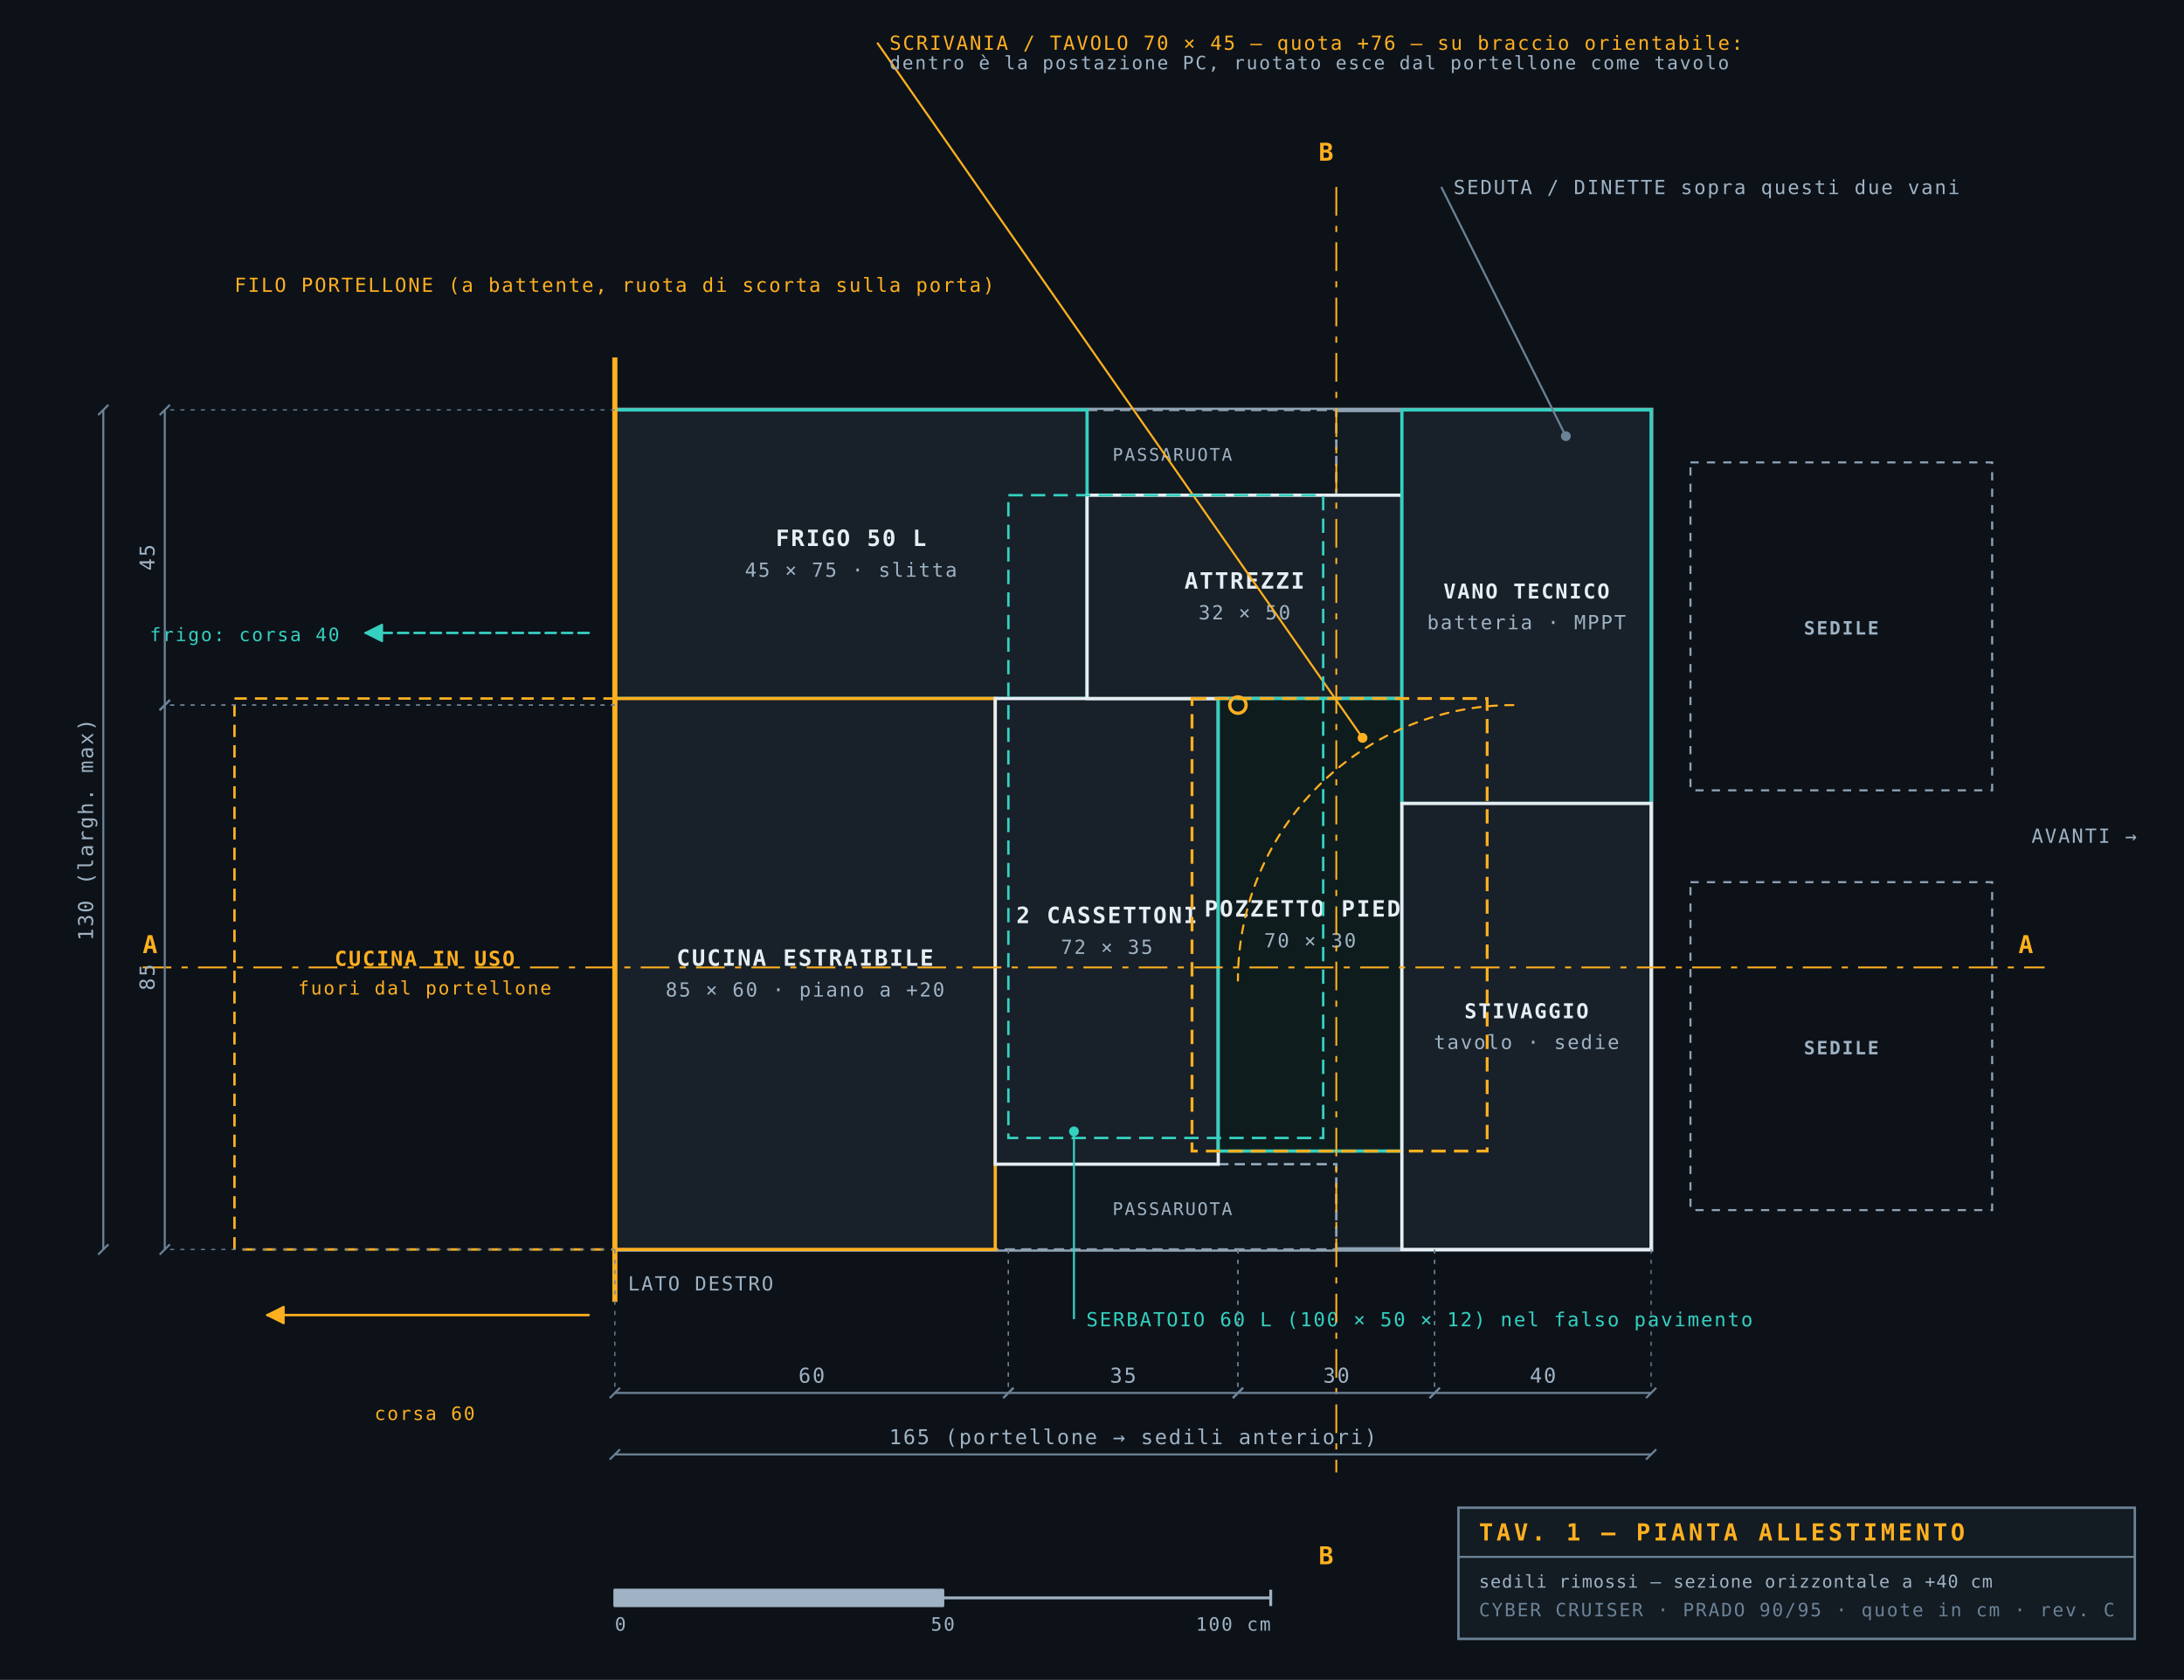
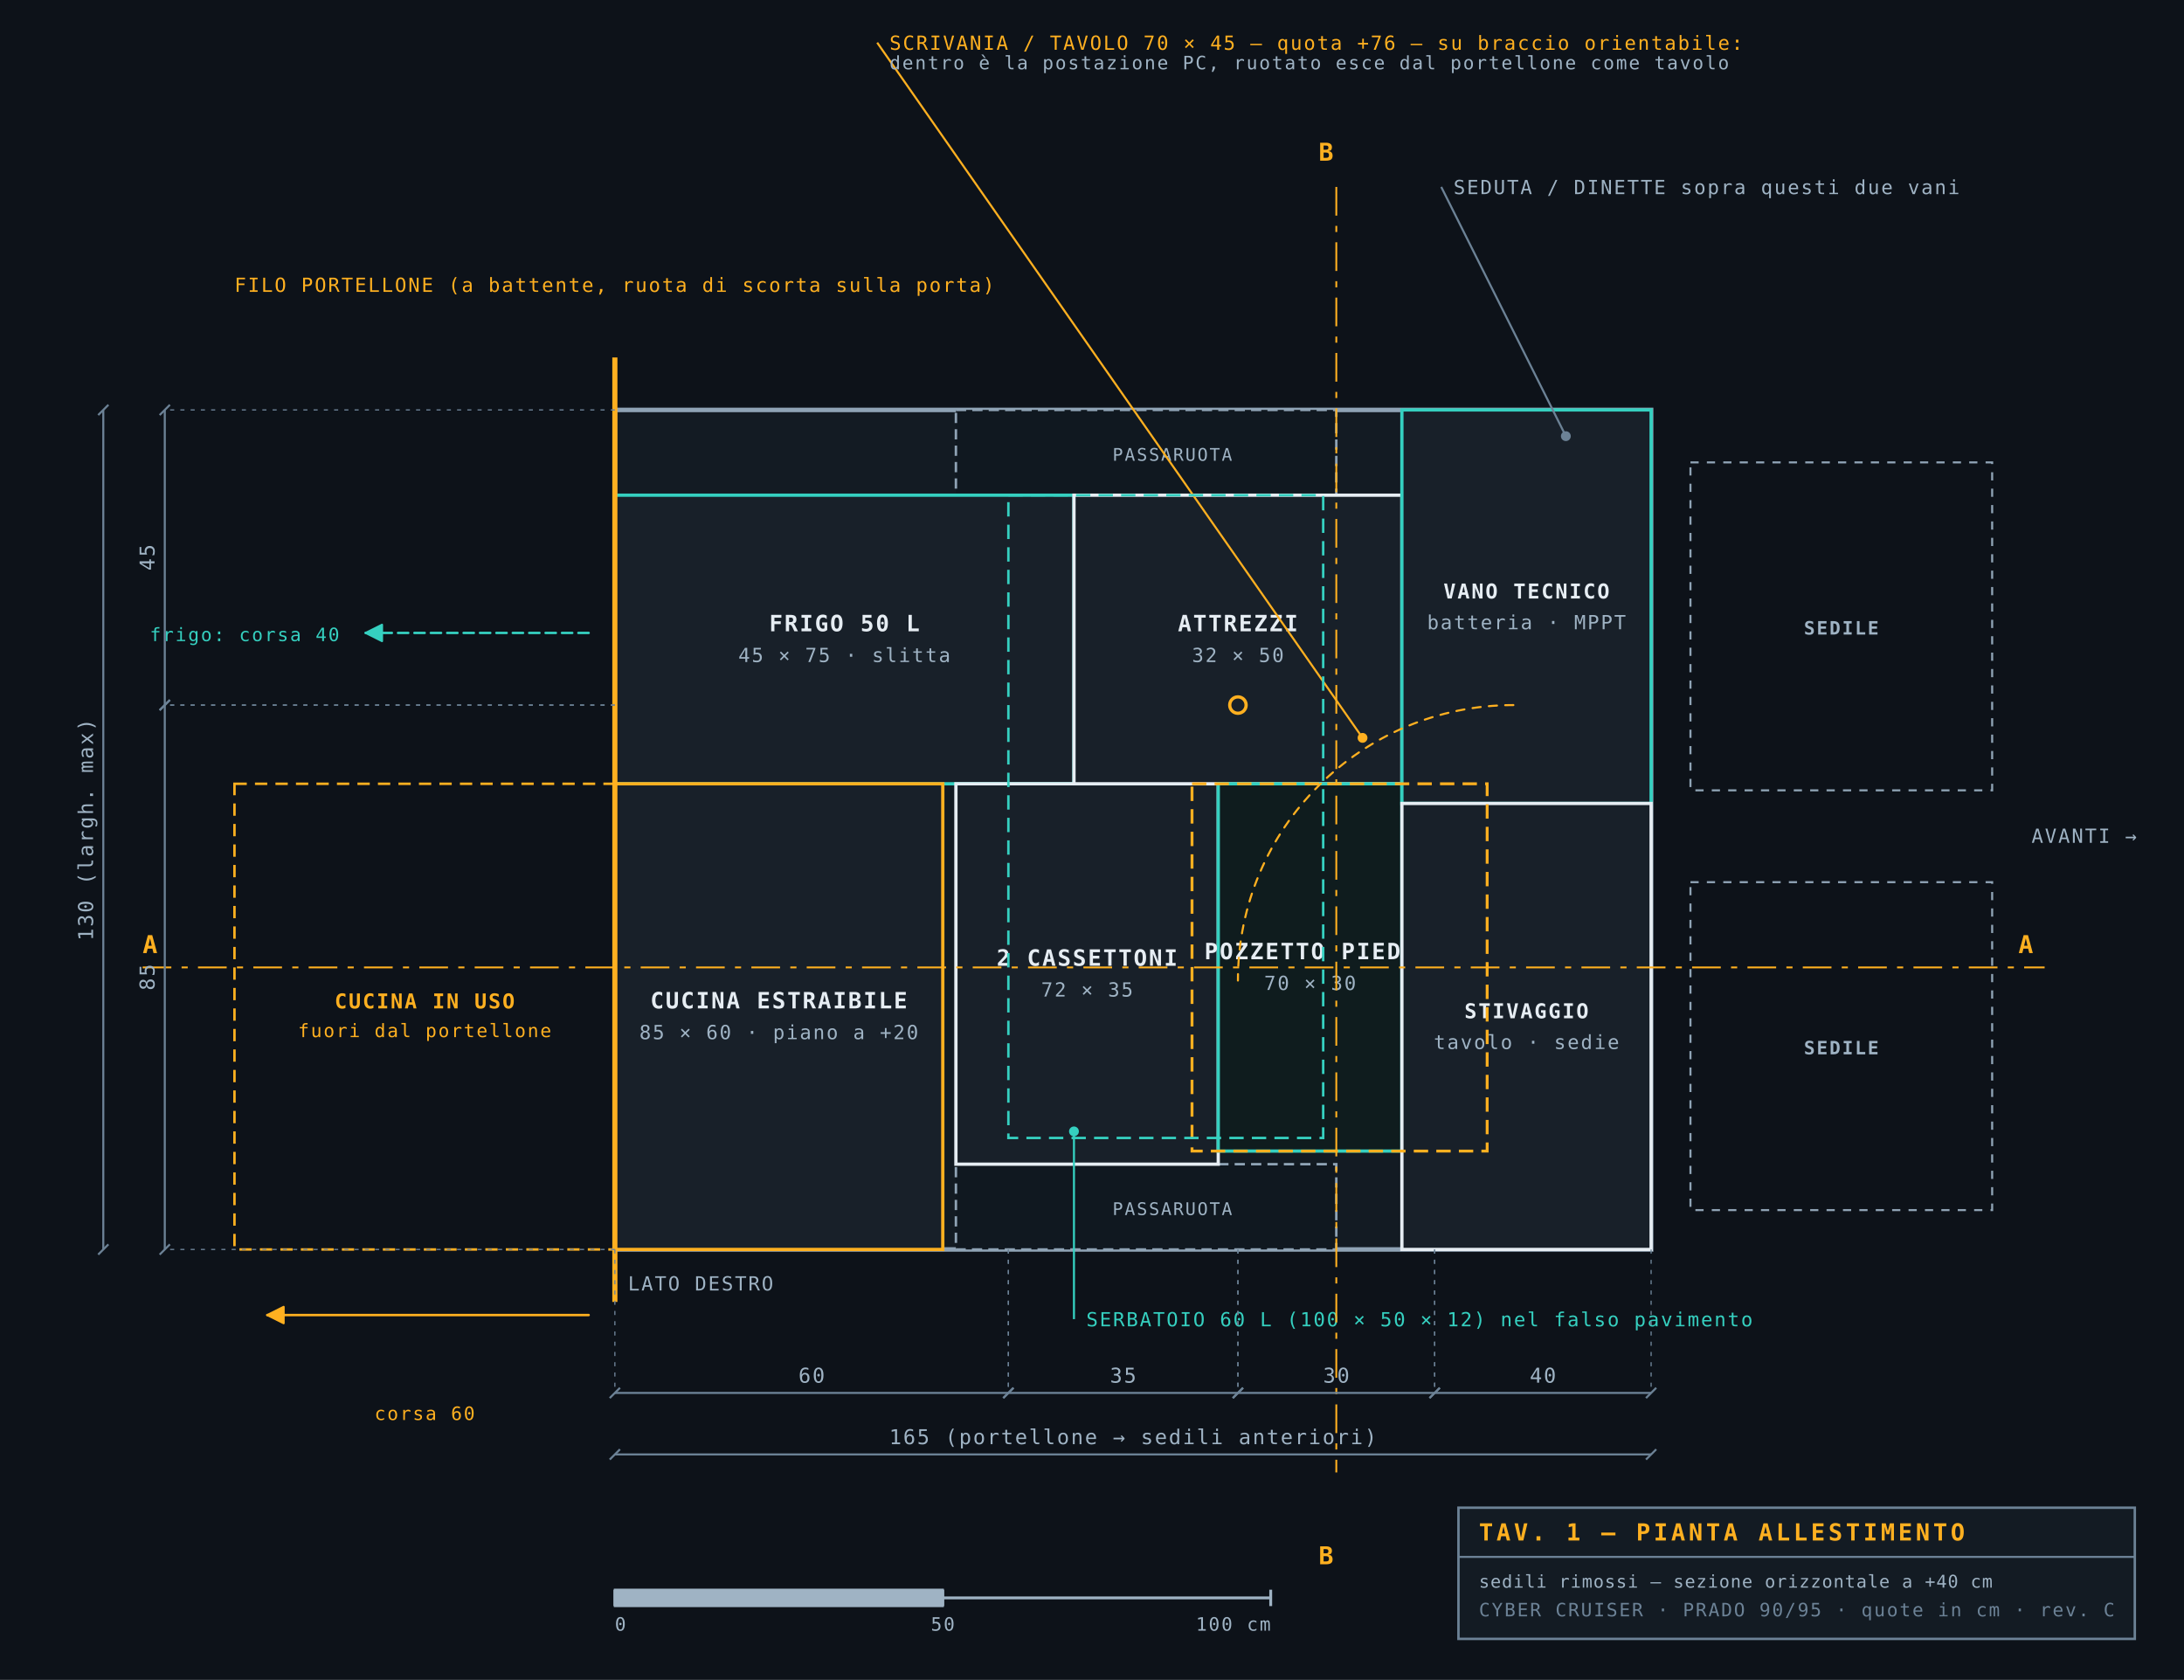
<svg xmlns="http://www.w3.org/2000/svg" viewBox="0 0 1065.6 819.6" width="1065.6" height="819.6" font-family="DejaVu Sans Mono, monospace">
  <rect width="1065.6" height="819.6" fill="#0d1219" />
  <rect x="300.0" y="200.0" width="505.6" height="409.6" fill="#131b23" stroke="#8fa3b5" stroke-width="2.2" />
  <rect x="466.4" y="200.0" width="185.6" height="41.6" fill="#101820" stroke="#8fa3b5" stroke-width="1.2" stroke-dasharray="5 3" />
  <rect x="466.4" y="568.0" width="185.6" height="41.6" fill="#101820" stroke="#8fa3b5" stroke-width="1.2" stroke-dasharray="5 3" />
  <text x="572.0" y="224.8" fill="#9fb3c4" font-size="8.5" font-family="DejaVu Sans Mono, monospace" letter-spacing="0.8" text-anchor="middle">PASSARUOTA</text>
  <text x="572.0" y="592.8" fill="#9fb3c4" font-size="8.5" font-family="DejaVu Sans Mono, monospace" letter-spacing="0.8" text-anchor="middle">PASSARUOTA</text>
-   <rect x="300.0" y="200.0" width="230.4" height="140.8" fill="#182029" stroke="#35d0c0" stroke-width="1.6" />
-   <text x="415.2" y="266.4" fill="#e6edf3" font-size="11" font-family="DejaVu Sans Mono, monospace" letter-spacing="0.8" text-anchor="middle" font-weight="600">FRIGO 50 L</text>
-   <text x="415.2" y="281.4" fill="#9fb3c4" font-size="9.5" font-family="DejaVu Sans Mono, monospace" letter-spacing="0.8" text-anchor="middle">45 × 75 · slitta</text>
-   <rect x="300.0" y="340.8" width="185.6" height="268.8" fill="#182029" stroke="#ffb020" stroke-width="1.6" />
-   <text x="392.8" y="471.2" fill="#e6edf3" font-size="11" font-family="DejaVu Sans Mono, monospace" letter-spacing="0.8" text-anchor="middle" font-weight="600">CUCINA ESTRAIBILE</text>
-   <text x="392.8" y="486.2" fill="#9fb3c4" font-size="9.5" font-family="DejaVu Sans Mono, monospace" letter-spacing="0.8" text-anchor="middle">85 × 60 · piano a +20</text>
-   <rect x="485.6" y="340.8" width="108.8" height="227.2" fill="#182029" stroke="#e6edf3" stroke-width="1.6" />
-   <text x="540.0" y="450.4" fill="#e6edf3" font-size="11" font-family="DejaVu Sans Mono, monospace" letter-spacing="0.8" text-anchor="middle" font-weight="600">2 CASSETTONI</text>
-   <text x="540.0" y="465.4" fill="#9fb3c4" font-size="9.5" font-family="DejaVu Sans Mono, monospace" letter-spacing="0.8" text-anchor="middle">72 × 35</text>
-   <rect x="530.4" y="241.6" width="153.6" height="99.2" fill="#182029" stroke="#e6edf3" stroke-width="1.6" />
-   <text x="607.2" y="287.2" fill="#e6edf3" font-size="11" font-family="DejaVu Sans Mono, monospace" letter-spacing="0.8" text-anchor="middle" font-weight="600">ATTREZZI</text>
-   <text x="607.2" y="302.2" fill="#9fb3c4" font-size="9.5" font-family="DejaVu Sans Mono, monospace" letter-spacing="0.8" text-anchor="middle">32 × 50</text>
-   <rect x="594.4" y="340.8" width="89.6" height="220.8" fill="#0f1c1e" stroke="#35d0c0" stroke-width="1.6" />
-   <text x="639.2" y="447.2" fill="#e6edf3" font-size="11" font-family="DejaVu Sans Mono, monospace" letter-spacing="0.8" text-anchor="middle" font-weight="600">POZZETTO PIEDI</text>
-   <text x="639.2" y="462.2" fill="#9fb3c4" font-size="9.5" font-family="DejaVu Sans Mono, monospace" letter-spacing="0.8" text-anchor="middle">70 × 30</text>
+   <rect x="300.0" y="241.6" width="224.0" height="140.8" fill="#182029" stroke="#35d0c0" stroke-width="1.6" />
+   <text x="412.0" y="308.0" fill="#e6edf3" font-size="11" font-family="DejaVu Sans Mono, monospace" letter-spacing="0.8" text-anchor="middle" font-weight="600">FRIGO 50 L</text>
+   <text x="412.0" y="323.0" fill="#9fb3c4" font-size="9.5" font-family="DejaVu Sans Mono, monospace" letter-spacing="0.8" text-anchor="middle">45 × 75 · slitta</text>
+   <rect x="300.0" y="382.4" width="160.0" height="227.2" fill="#182029" stroke="#ffb020" stroke-width="1.6" />
+   <text x="380.0" y="492.0" fill="#e6edf3" font-size="11" font-family="DejaVu Sans Mono, monospace" letter-spacing="0.8" text-anchor="middle" font-weight="600">CUCINA ESTRAIBILE</text>
+   <text x="380.0" y="507.0" fill="#9fb3c4" font-size="9.5" font-family="DejaVu Sans Mono, monospace" letter-spacing="0.8" text-anchor="middle">85 × 60 · piano a +20</text>
+   <rect x="466.4" y="382.4" width="128.0" height="185.6" fill="#182029" stroke="#e6edf3" stroke-width="1.6" />
+   <text x="530.4" y="471.2" fill="#e6edf3" font-size="11" font-family="DejaVu Sans Mono, monospace" letter-spacing="0.8" text-anchor="middle" font-weight="600">2 CASSETTONI</text>
+   <text x="530.4" y="486.2" fill="#9fb3c4" font-size="9.5" font-family="DejaVu Sans Mono, monospace" letter-spacing="0.8" text-anchor="middle">72 × 35</text>
+   <rect x="524.0" y="241.6" width="160.0" height="140.8" fill="#182029" stroke="#e6edf3" stroke-width="1.6" />
+   <text x="604.0" y="308.0" fill="#e6edf3" font-size="11" font-family="DejaVu Sans Mono, monospace" letter-spacing="0.8" text-anchor="middle" font-weight="600">ATTREZZI</text>
+   <text x="604.0" y="323.0" fill="#9fb3c4" font-size="9.5" font-family="DejaVu Sans Mono, monospace" letter-spacing="0.8" text-anchor="middle">32 × 50</text>
+   <rect x="594.4" y="382.4" width="89.6" height="179.2" fill="#0f1c1e" stroke="#35d0c0" stroke-width="1.6" />
+   <text x="639.2" y="468.0" fill="#e6edf3" font-size="11" font-family="DejaVu Sans Mono, monospace" letter-spacing="0.8" text-anchor="middle" font-weight="600">POZZETTO PIEDI</text>
+   <text x="639.2" y="483.0" fill="#9fb3c4" font-size="9.5" font-family="DejaVu Sans Mono, monospace" letter-spacing="0.8" text-anchor="middle">70 × 30</text>
  <rect x="684.0" y="200.0" width="121.6" height="192.0" fill="#182029" stroke="#35d0c0" stroke-width="1.6" />
  <text x="744.8" y="292.0" fill="#e6edf3" font-size="10" font-family="DejaVu Sans Mono, monospace" letter-spacing="0.8" text-anchor="middle" font-weight="600">VANO TECNICO</text>
  <text x="744.8" y="307.0" fill="#9fb3c4" font-size="9.5" font-family="DejaVu Sans Mono, monospace" letter-spacing="0.8" text-anchor="middle">batteria · MPPT</text>
  <rect x="684.0" y="392.0" width="121.6" height="217.6" fill="#182029" stroke="#e6edf3" stroke-width="1.6" />
  <text x="744.8" y="496.8" fill="#e6edf3" font-size="10" font-family="DejaVu Sans Mono, monospace" letter-spacing="0.8" text-anchor="middle" font-weight="600">STIVAGGIO</text>
  <text x="744.8" y="511.8" fill="#9fb3c4" font-size="9.5" font-family="DejaVu Sans Mono, monospace" letter-spacing="0.8" text-anchor="middle">tavolo · sedie</text>
  <line x1="764.0" y1="212.8" x2="703.2" y2="91.2" stroke="#6c8296" stroke-width="1" />
  <circle cx="764.0" cy="212.8" r="2.4" fill="#6c8296" stroke="none" stroke-width="1.4" />
  <text x="709.2" y="94.7" fill="#9fb3c4" font-size="9.5" font-family="DejaVu Sans Mono, monospace" letter-spacing="0.8" text-anchor="start">SEDUTA / DINETTE sopra questi due vani</text>
-   <rect x="581.6" y="340.8" width="144.0" height="220.8" fill="none" stroke="#ffb020" stroke-width="1.4" stroke-dasharray="7 4" />
+   <rect x="581.6" y="382.4" width="144.0" height="179.2" fill="none" stroke="#ffb020" stroke-width="1.4" stroke-dasharray="7 4" />
  <line x1="664.8" y1="360.0" x2="428.0" y2="20.8" stroke="#ffb020" stroke-width="1" />
  <circle cx="664.8" cy="360.0" r="2.4" fill="#ffb020" stroke="none" stroke-width="1.4" />
  <text x="434.0" y="24.3" fill="#ffb020" font-size="9.5" font-family="DejaVu Sans Mono, monospace" letter-spacing="0.8" text-anchor="start">SCRIVANIA / TAVOLO 70 × 45 — quota +76 — su braccio orientabile:</text>
  <text x="434.0" y="33.8" fill="#9fb3c4" font-size="9" font-family="DejaVu Sans Mono, monospace" letter-spacing="0.8" text-anchor="start">dentro è la postazione PC, ruotato esce dal portellone come tavolo</text>
  <circle cx="604.0" cy="344.0" r="4.0" fill="none" stroke="#ffb020" stroke-width="1.6" />
  <path d="M 738.4 344 A 134.4 134.4 0 0 0 604 478.4" fill="none" stroke="#ffb020" stroke-width="1" stroke-dasharray="4 4" stroke-linejoin="round" stroke-linecap="round" />
  <rect x="492.0" y="241.6" width="153.6" height="313.6" fill="none" stroke="#35d0c0" stroke-width="1.2" stroke-dasharray="7 4" />
  <line x1="524.0" y1="552.0" x2="524.0" y2="643.6" stroke="#35d0c0" stroke-width="1" />
  <circle cx="524.0" cy="552.0" r="2.4" fill="#35d0c0" stroke="none" stroke-width="1.4" />
  <text x="530.0" y="647.1" fill="#35d0c0" font-size="9.5" font-family="DejaVu Sans Mono, monospace" letter-spacing="0.8" text-anchor="start">SERBATOIO 60 L (100 × 50 × 12) nel falso pavimento</text>
-   <rect x="114.4" y="340.8" width="185.6" height="268.8" fill="none" stroke="#ffb020" stroke-width="1.2" stroke-dasharray="6 4" />
-   <text x="207.2" y="471.2" fill="#ffb020" font-size="10" font-family="DejaVu Sans Mono, monospace" letter-spacing="0.8" text-anchor="middle" font-weight="600">CUCINA IN USO</text>
-   <text x="207.2" y="485.2" fill="#ffb020" font-size="9" font-family="DejaVu Sans Mono, monospace" letter-spacing="0.8" text-anchor="middle">fuori dal portellone</text>
+   <rect x="114.4" y="382.4" width="185.6" height="227.2" fill="none" stroke="#ffb020" stroke-width="1.2" stroke-dasharray="6 4" />
+   <text x="207.2" y="492.0" fill="#ffb020" font-size="10" font-family="DejaVu Sans Mono, monospace" letter-spacing="0.8" text-anchor="middle" font-weight="600">CUCINA IN USO</text>
+   <text x="207.2" y="506.0" fill="#ffb020" font-size="9" font-family="DejaVu Sans Mono, monospace" letter-spacing="0.8" text-anchor="middle">fuori dal portellone</text>
  <path d="M 287.2 641.6 L 130.4 641.6" fill="none" stroke="#ffb020" stroke-width="1.2" stroke-linejoin="round" stroke-linecap="round" />
  <path d="M 130.4 641.6 l 8 -4 l 0 8 z" fill="#ffb020" stroke="#ffb020" stroke-width="1" stroke-linejoin="round" stroke-linecap="round" />
  <text x="207.2" y="692.8" fill="#ffb020" font-size="9" font-family="DejaVu Sans Mono, monospace" letter-spacing="0.8" text-anchor="middle">corsa 60</text>
  <path d="M 287.2 308.8 L 178.4 308.8" fill="none" stroke="#35d0c0" stroke-width="1.2" stroke-dasharray="5 3" stroke-linejoin="round" stroke-linecap="round" />
  <path d="M 178.4 308.8 l 8 -4 l 0 8 z" fill="#35d0c0" stroke="#35d0c0" stroke-width="1" stroke-linejoin="round" stroke-linecap="round" />
  <text x="165.6" y="312.8" fill="#35d0c0" font-size="9" font-family="DejaVu Sans Mono, monospace" letter-spacing="0.8" text-anchor="end">frigo: corsa 40</text>
  <line x1="300.0" y1="174.4" x2="300.0" y2="635.2" stroke="#ffb020" stroke-width="2.5" />
  <text x="114.4" y="142.4" fill="#ffb020" font-size="9.5" font-family="DejaVu Sans Mono, monospace" letter-spacing="0.8" text-anchor="start">FILO PORTELLONE (a battente, ruota di scorta sulla porta)</text>
  <rect x="824.8" y="225.6" width="147.2" height="160.0" fill="none" stroke="#8fa3b5" stroke-width="1" stroke-dasharray="4 4" />
  <text x="898.4" y="309.6" fill="#9fb3c4" font-size="9" font-family="DejaVu Sans Mono, monospace" letter-spacing="0.8" text-anchor="middle" font-weight="600">SEDILE</text>
  <rect x="824.8" y="430.4" width="147.2" height="160.0" fill="none" stroke="#8fa3b5" stroke-width="1" stroke-dasharray="4 4" />
  <text x="898.4" y="514.4" fill="#9fb3c4" font-size="9" font-family="DejaVu Sans Mono, monospace" letter-spacing="0.8" text-anchor="middle" font-weight="600">SEDILE</text>
  <line x1="69.6" y1="472.0" x2="997.6" y2="472.0" stroke="#ffb020" stroke-width="0.9" stroke-dasharray="14 5 3 5" />
  <text x="69.6" y="465.0" fill="#ffb020" font-size="12" font-family="DejaVu Sans Mono, monospace" letter-spacing="0.8" text-anchor="start" font-weight="700">A</text>
  <text x="984.8" y="465.0" fill="#ffb020" font-size="12" font-family="DejaVu Sans Mono, monospace" letter-spacing="0.8" text-anchor="start" font-weight="700">A</text>
  <line x1="652.0" y1="91.2" x2="652.0" y2="718.4" stroke="#ffb020" stroke-width="0.9" stroke-dasharray="14 5 3 5" />
  <text x="647.0" y="78.4" fill="#ffb020" font-size="12" font-family="DejaVu Sans Mono, monospace" letter-spacing="0.8" text-anchor="middle" font-weight="700">B</text>
  <text x="647.0" y="763.2" fill="#ffb020" font-size="12" font-family="DejaVu Sans Mono, monospace" letter-spacing="0.8" text-anchor="middle" font-weight="700">B</text>
  <line x1="300.0" y1="679.6" x2="492.0" y2="679.6" stroke="#6c8296" stroke-width="1" />
  <line x1="297.5" y1="682.1" x2="302.5" y2="677.1" stroke="#6c8296" stroke-width="1" />
  <line x1="489.5" y1="682.1" x2="494.5" y2="677.1" stroke="#6c8296" stroke-width="1" />
  <line x1="300.0" y1="609.6" x2="300.0" y2="679.6" stroke="#6c8296" stroke-width="0.6" stroke-dasharray="2 3" />
  <line x1="492.0" y1="609.6" x2="492.0" y2="679.6" stroke="#6c8296" stroke-width="0.6" stroke-dasharray="2 3" />
  <text x="396.0" y="674.6" fill="#9fb3c4" font-size="10" font-family="DejaVu Sans Mono, monospace" letter-spacing="0.8" text-anchor="middle">60</text>
  <line x1="492.0" y1="679.6" x2="604.0" y2="679.6" stroke="#6c8296" stroke-width="1" />
  <line x1="489.5" y1="682.1" x2="494.5" y2="677.1" stroke="#6c8296" stroke-width="1" />
  <line x1="601.5" y1="682.1" x2="606.5" y2="677.1" stroke="#6c8296" stroke-width="1" />
  <line x1="492.0" y1="609.6" x2="492.0" y2="679.6" stroke="#6c8296" stroke-width="0.6" stroke-dasharray="2 3" />
  <line x1="604.0" y1="609.6" x2="604.0" y2="679.6" stroke="#6c8296" stroke-width="0.6" stroke-dasharray="2 3" />
  <text x="548.0" y="674.6" fill="#9fb3c4" font-size="10" font-family="DejaVu Sans Mono, monospace" letter-spacing="0.8" text-anchor="middle">35</text>
  <line x1="604.0" y1="679.6" x2="700.0" y2="679.6" stroke="#6c8296" stroke-width="1" />
  <line x1="601.5" y1="682.1" x2="606.5" y2="677.1" stroke="#6c8296" stroke-width="1" />
  <line x1="697.5" y1="682.1" x2="702.5" y2="677.1" stroke="#6c8296" stroke-width="1" />
  <line x1="604.0" y1="609.6" x2="604.0" y2="679.6" stroke="#6c8296" stroke-width="0.6" stroke-dasharray="2 3" />
  <line x1="700.0" y1="609.6" x2="700.0" y2="679.6" stroke="#6c8296" stroke-width="0.6" stroke-dasharray="2 3" />
  <text x="652.0" y="674.6" fill="#9fb3c4" font-size="10" font-family="DejaVu Sans Mono, monospace" letter-spacing="0.8" text-anchor="middle">30</text>
  <line x1="700.0" y1="679.6" x2="805.6" y2="679.6" stroke="#6c8296" stroke-width="1" />
  <line x1="697.5" y1="682.1" x2="702.5" y2="677.1" stroke="#6c8296" stroke-width="1" />
  <line x1="803.1" y1="682.1" x2="808.1" y2="677.1" stroke="#6c8296" stroke-width="1" />
  <line x1="700.0" y1="609.6" x2="700.0" y2="679.6" stroke="#6c8296" stroke-width="0.6" stroke-dasharray="2 3" />
  <line x1="805.6" y1="609.6" x2="805.6" y2="679.6" stroke="#6c8296" stroke-width="0.6" stroke-dasharray="2 3" />
  <text x="752.8" y="674.6" fill="#9fb3c4" font-size="10" font-family="DejaVu Sans Mono, monospace" letter-spacing="0.8" text-anchor="middle">40</text>
  <line x1="300.0" y1="709.6" x2="805.6" y2="709.6" stroke="#6c8296" stroke-width="1" />
  <line x1="297.5" y1="712.1" x2="302.5" y2="707.1" stroke="#6c8296" stroke-width="1" />
  <line x1="803.1" y1="712.1" x2="808.1" y2="707.1" stroke="#6c8296" stroke-width="1" />
  <text x="552.8" y="704.6" fill="#9fb3c4" font-size="10" font-family="DejaVu Sans Mono, monospace" letter-spacing="0.8" text-anchor="middle">165  (portellone → sedili anteriori)</text>
  <line x1="80.4" y1="200.0" x2="80.4" y2="344.0" stroke="#6c8296" stroke-width="1" />
  <line x1="77.9" y1="202.5" x2="82.9" y2="197.5" stroke="#6c8296" stroke-width="1" />
  <line x1="77.9" y1="346.5" x2="82.9" y2="341.5" stroke="#6c8296" stroke-width="1" />
  <line x1="300.0" y1="200.0" x2="80.4" y2="200.0" stroke="#6c8296" stroke-width="0.6" stroke-dasharray="2 3" />
  <line x1="300.0" y1="344.0" x2="80.4" y2="344.0" stroke="#6c8296" stroke-width="0.6" stroke-dasharray="2 3" />
  <text x="75.4" y="272.0" fill="#9fb3c4" font-size="10" font-family="DejaVu Sans Mono, monospace" letter-spacing="0.8" text-anchor="middle" transform="rotate(-90 75.4 272.0)">45</text>
  <line x1="80.4" y1="344.0" x2="80.4" y2="609.6" stroke="#6c8296" stroke-width="1" />
  <line x1="77.9" y1="346.5" x2="82.9" y2="341.5" stroke="#6c8296" stroke-width="1" />
  <line x1="77.9" y1="612.1" x2="82.9" y2="607.1" stroke="#6c8296" stroke-width="1" />
  <line x1="300.0" y1="344.0" x2="80.4" y2="344.0" stroke="#6c8296" stroke-width="0.6" stroke-dasharray="2 3" />
  <line x1="300.0" y1="609.6" x2="80.4" y2="609.6" stroke="#6c8296" stroke-width="0.6" stroke-dasharray="2 3" />
  <text x="75.4" y="476.8" fill="#9fb3c4" font-size="10" font-family="DejaVu Sans Mono, monospace" letter-spacing="0.8" text-anchor="middle" transform="rotate(-90 75.4 476.8)">85</text>
  <line x1="50.4" y1="200.0" x2="50.4" y2="609.6" stroke="#6c8296" stroke-width="1" />
  <line x1="47.9" y1="202.5" x2="52.9" y2="197.5" stroke="#6c8296" stroke-width="1" />
  <line x1="47.9" y1="612.1" x2="52.9" y2="607.1" stroke="#6c8296" stroke-width="1" />
  <text x="45.4" y="404.8" fill="#9fb3c4" font-size="10" font-family="DejaVu Sans Mono, monospace" letter-spacing="0.8" text-anchor="middle" transform="rotate(-90 45.4 404.8)">130  (largh. max)</text>
  <text x="991.2" y="411.2" fill="#9fb3c4" font-size="9.5" font-family="DejaVu Sans Mono, monospace" letter-spacing="0.8" text-anchor="start">AVANTI →</text>
  <text x="306.4" y="629.6" fill="#9fb3c4" font-size="9.5" font-family="DejaVu Sans Mono, monospace" letter-spacing="0.8" text-anchor="start">LATO DESTRO</text>
  <line x1="300.0" y1="779.6" x2="620.0" y2="779.6" stroke="#9fb3c4" stroke-width="1.4" />
  <rect x="300.0" y="775.6" width="160.0" height="8.0" fill="#9fb3c4" stroke="#9fb3c4" stroke-width="1" />
  <line x1="300.0" y1="775.6" x2="300.0" y2="783.6" stroke="#9fb3c4" stroke-width="1.4" />
  <line x1="460.0" y1="775.6" x2="460.0" y2="783.6" stroke="#9fb3c4" stroke-width="1.4" />
  <line x1="620.0" y1="775.6" x2="620.0" y2="783.6" stroke="#9fb3c4" stroke-width="1.4" />
  <text x="300.0" y="795.6" fill="#9fb3c4" font-size="9" font-family="DejaVu Sans Mono, monospace" letter-spacing="0.8" text-anchor="start">0</text>
  <text x="460.0" y="795.6" fill="#9fb3c4" font-size="9" font-family="DejaVu Sans Mono, monospace" letter-spacing="0.8" text-anchor="middle">50</text>
  <text x="620.0" y="795.6" fill="#9fb3c4" font-size="9" font-family="DejaVu Sans Mono, monospace" letter-spacing="0.8" text-anchor="end">100 cm</text>
  <rect x="711.6" y="735.6" width="330.0" height="64.0" fill="#131b23" stroke="#6c8296" stroke-width="1.2" />
  <line x1="711.6" y1="759.6" x2="1041.6" y2="759.6" stroke="#6c8296" stroke-width="1" />
  <text x="721.6" y="751.6" fill="#ffb020" font-size="11.5" font-family="DejaVu Sans Mono, monospace" letter-spacing="1.6" text-anchor="start" font-weight="700">TAV. 1 — PIANTA ALLESTIMENTO</text>
  <text x="721.6" y="774.6" fill="#9fb3c4" font-size="8.6" font-family="DejaVu Sans Mono, monospace" letter-spacing="0.4" text-anchor="start">sedili rimossi — sezione orizzontale a +40 cm</text>
  <text x="721.6" y="788.6" fill="#6c8296" font-size="9" font-family="DejaVu Sans Mono, monospace" letter-spacing="0.8" text-anchor="start">CYBER CRUISER · PRADO 90/95 · quote in cm · rev. C</text>
</svg>
